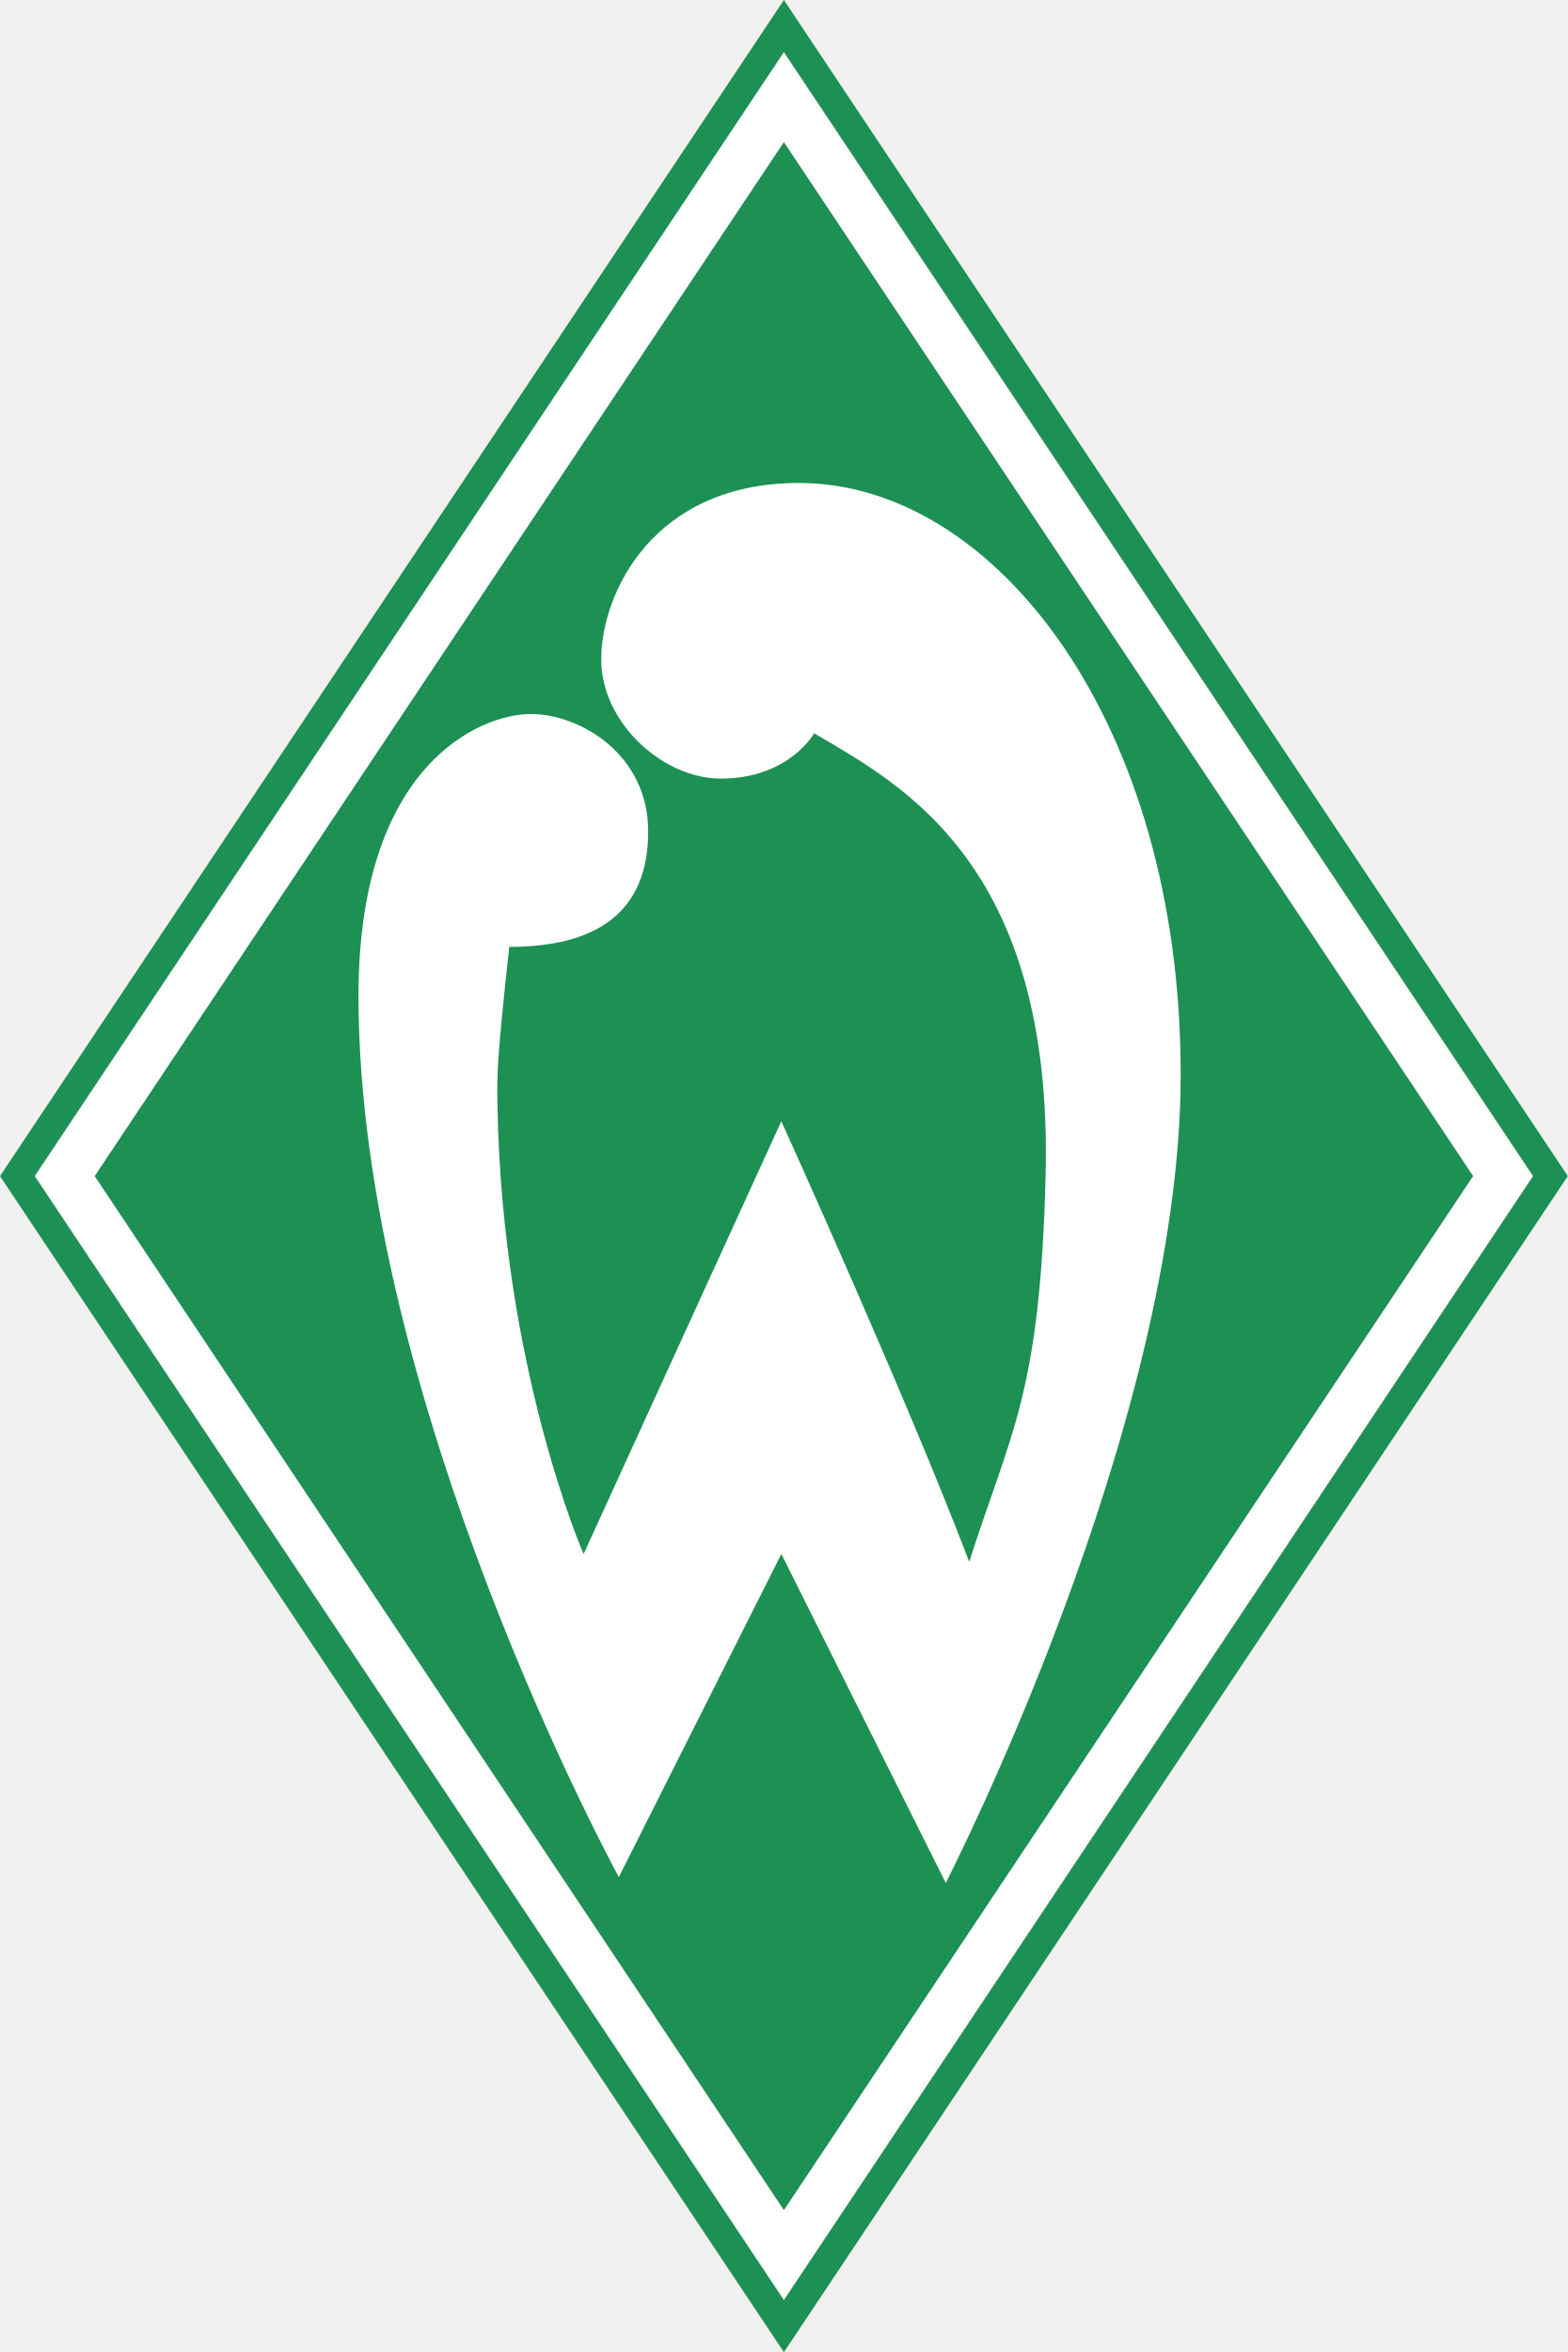
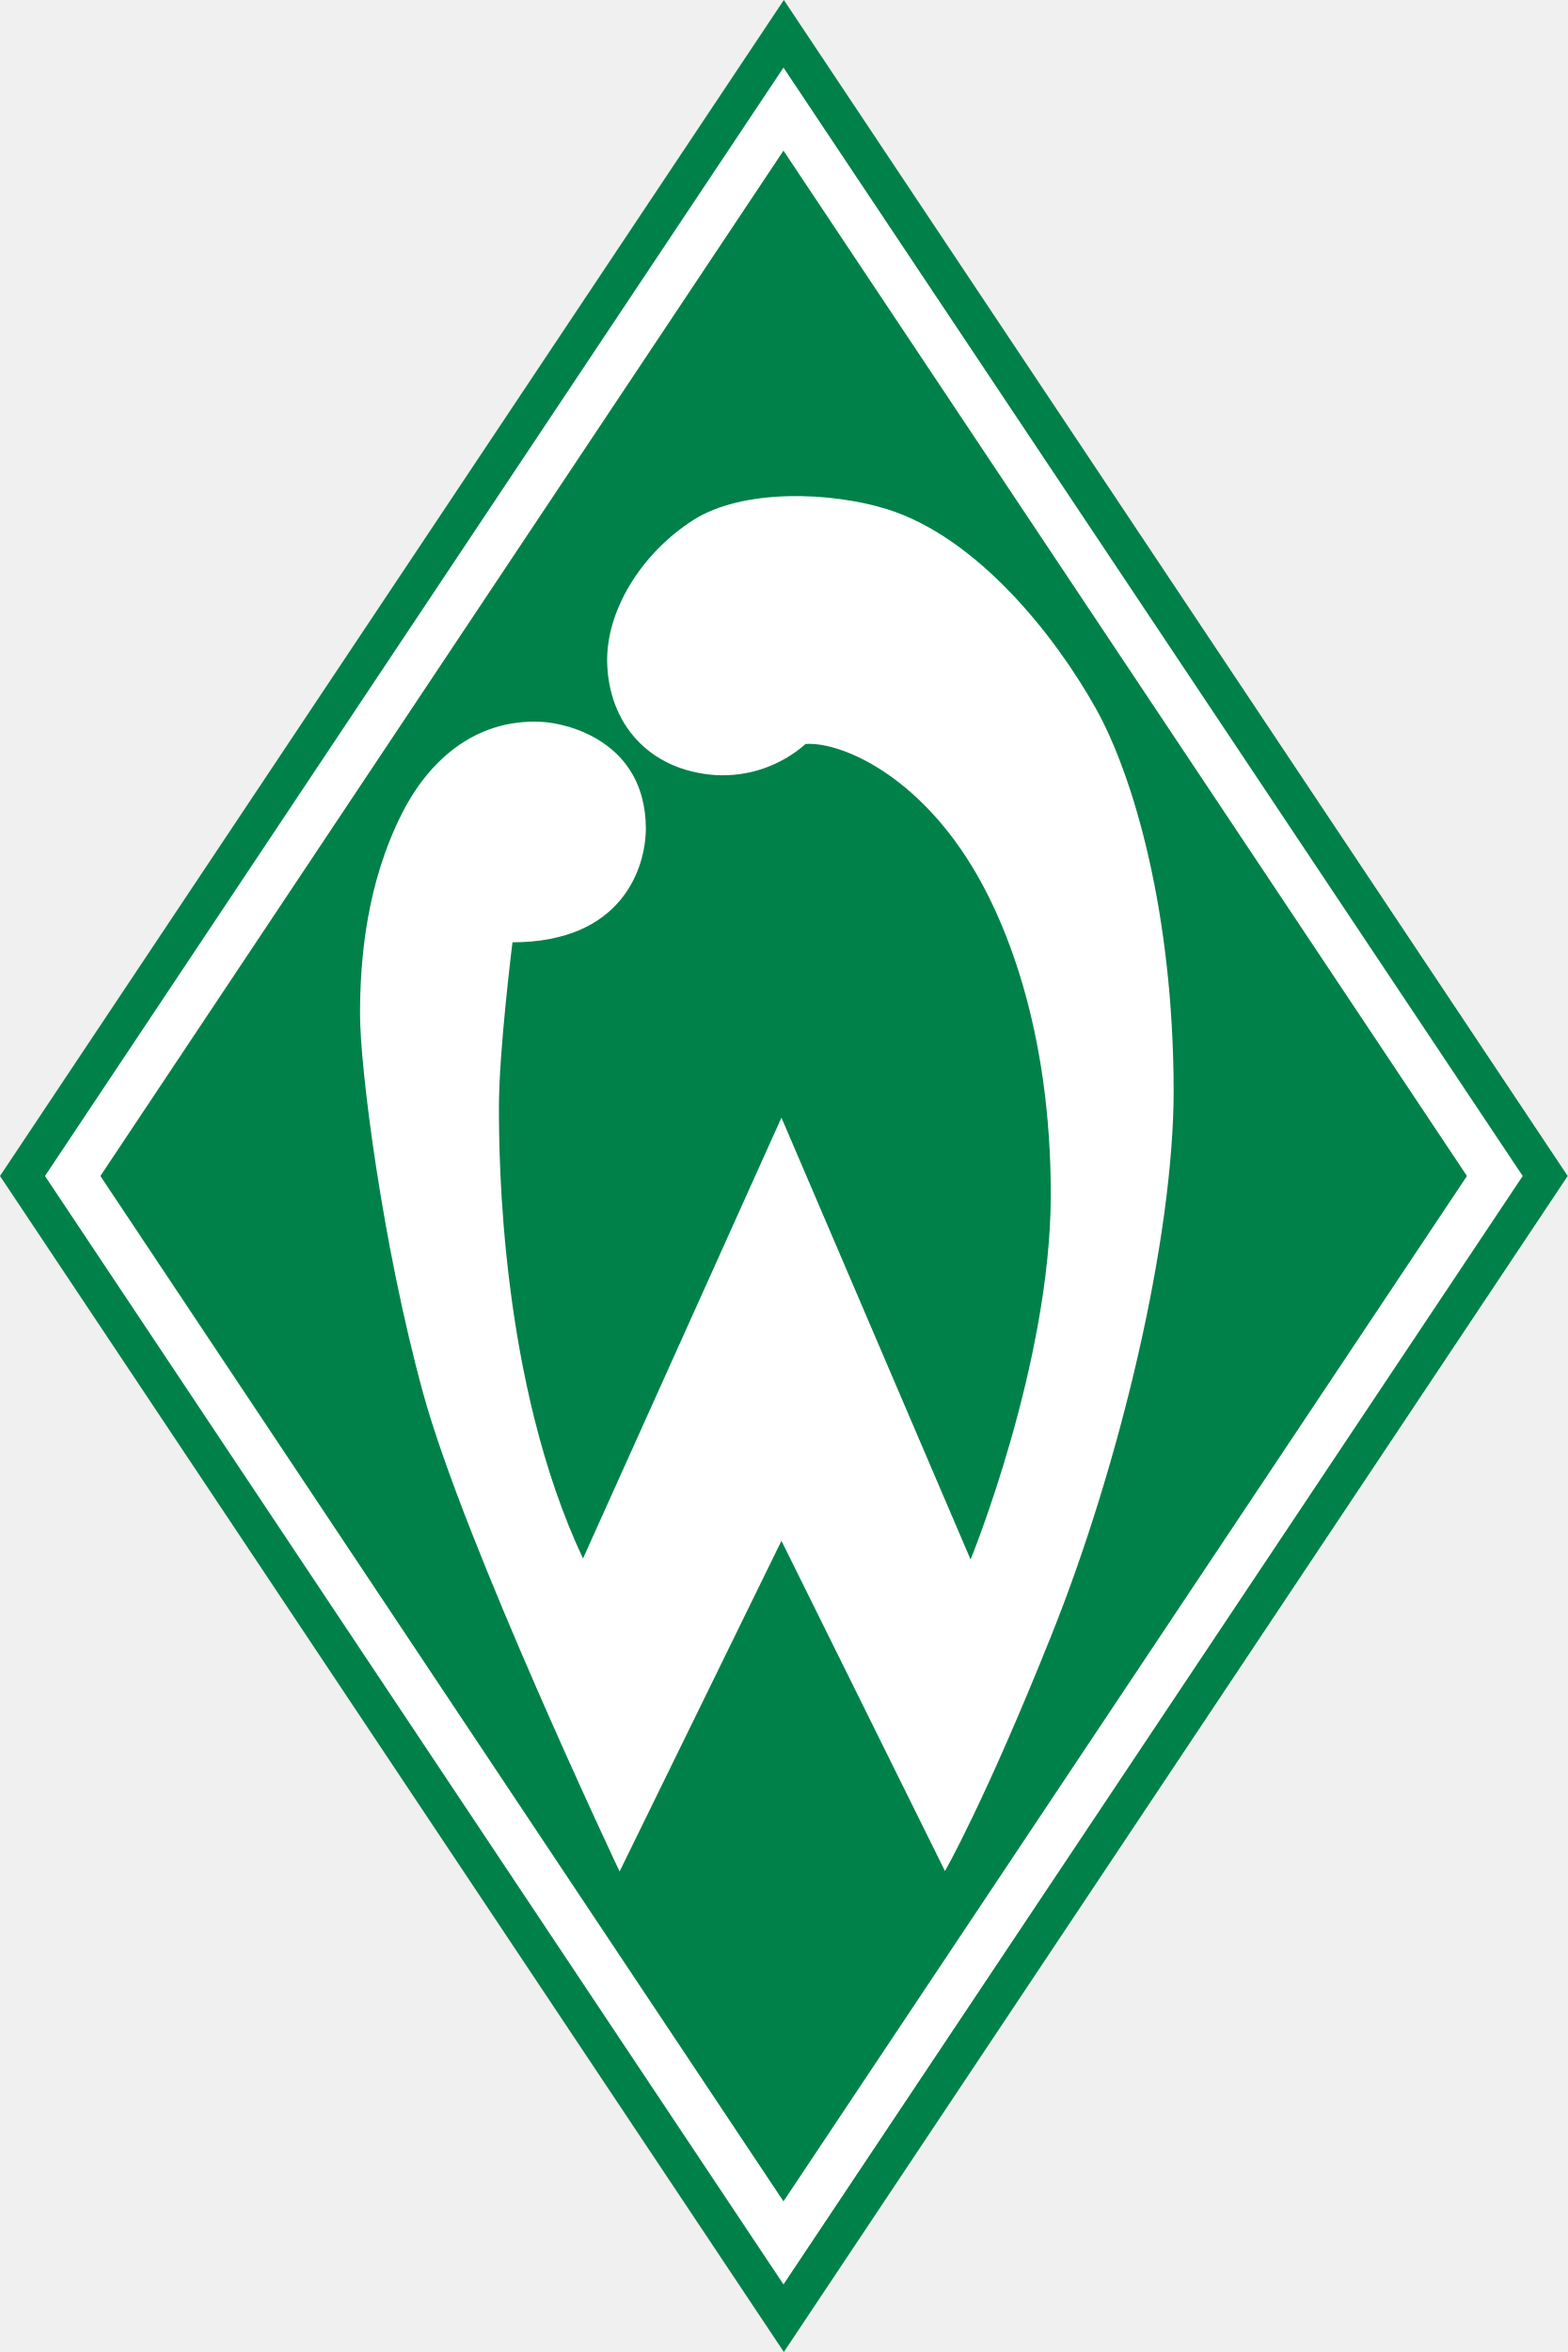
- <svg xmlns="http://www.w3.org/2000/svg" xml:space="preserve" style="shape-rendering:geometricPrecision;text-rendering:geometricPrecision;image-rendering:optimizeQuality;fill-rule:evenodd;clip-rule:evenodd" viewBox="0 0 35.32 52.97">
+ <svg xmlns="http://www.w3.org/2000/svg" id="Ebene_1" data-name="Ebene 1" viewBox="0 0 170.08 255.12">
  <defs data-source="https://football-logos.cc">
-     <style>.fil1{fill:#fff}</style>
+     <clipPath id="clip-path">
+       <path d="M0 0h170.08v255.12H0z" style="fill:none" />
+     </clipPath>
+     <style>.cls-4{fill:#fff}</style>
  </defs>
-   <g id="Ebene_x0020_1" data-source="https://football-logos.cc">
-     <g id="Ebene_1">
-       <path id="_44070144" d="M17.658 0 0 26.487l17.658 26.487 17.658-26.487z" style="fill:#1d9053" />
-       <path id="_44070088" d="M17.658 1.174.783 26.487 17.658 51.8l16.875-25.313zM2.133 26.487 17.658 3.2l15.525 23.287-15.525 23.288z" class="fil1" />
-       <path id="_44070864" d="M21.304 42.406s5.292-10.275 5.292-18.212c0-7.938-4.19-13.317-8.6-13.317-3.307 0-4.453 2.513-4.453 3.968s1.41 2.69 2.69 2.69c1.543 0 2.107-1.021 2.107-1.021 1.95 1.153 5.39 2.917 5.213 9.973-.124 4.937-.794 5.777-1.72 8.687-1.411-3.704-4.233-9.922-4.233-9.922l-4.454 9.746s-1.836-4.19-1.94-10.099c-.013-.705-.013-1.016.265-3.574 1.984 0 3.13-.791 3.13-2.6 0-1.745-1.543-2.645-2.646-2.645s-3.88 1.102-3.88 6.35c0 9.128 5.865 19.844 5.865 19.844l3.66-7.276z" class="fil1" />
-     </g>
-   </g>
+   <path d="M85.04 0 0 127.56l85.04 127.56 85.04-127.56z" style="fill:#008149" />
+   <path d="M39.06 110c0-6.07.72-14.18 4.55-21.77 2.6-5.17 7.53-10.33 15.17-9.93 2.78.15 11.22 2.11 11.29 11.51 0 4.38-2.62 12.4-14.47 12.4 0 0-1.47 11.73-1.47 17.84 0 5.43.11 29.83 9.12 49l21.53-47.82 20.52 47.93s8.7-21.26 8.7-39.59c0-18.06-5-30.24-9.24-36.69C98.72 83.65 91 80.45 87.4 80.7a13.6 13.6 0 0 1-9.81 3.37c-7.21-.51-11.59-5.61-11.72-12.29-.09-5.54 3.66-11.73 9.34-15.37 5.35-3.41 14.85-3.09 21-1.19 9.86 3.07 18.3 13.8 22.67 21.61 4.12 7.37 8.42 22.17 8.45 41.46 0 16.06-5.81 40.48-13.25 59.06-7.27 18.17-11.56 25.6-11.56 25.6l-17.74-35.82L67.22 203s-16.84-35.57-21.3-51.83-6.86-35.35-6.86-41.17" class="cls-4" style="clip-path:url(#clip-path)" data-source="https://football-logos.cc" />
+   <path d="M10.89 127.56 85 238.78l74.15-111.22L85 16.34ZM85 247.79 4.88 127.56 85 7.33l80.2 120.23Z" class="cls-4" data-source="https://football-logos.cc" />
</svg>
